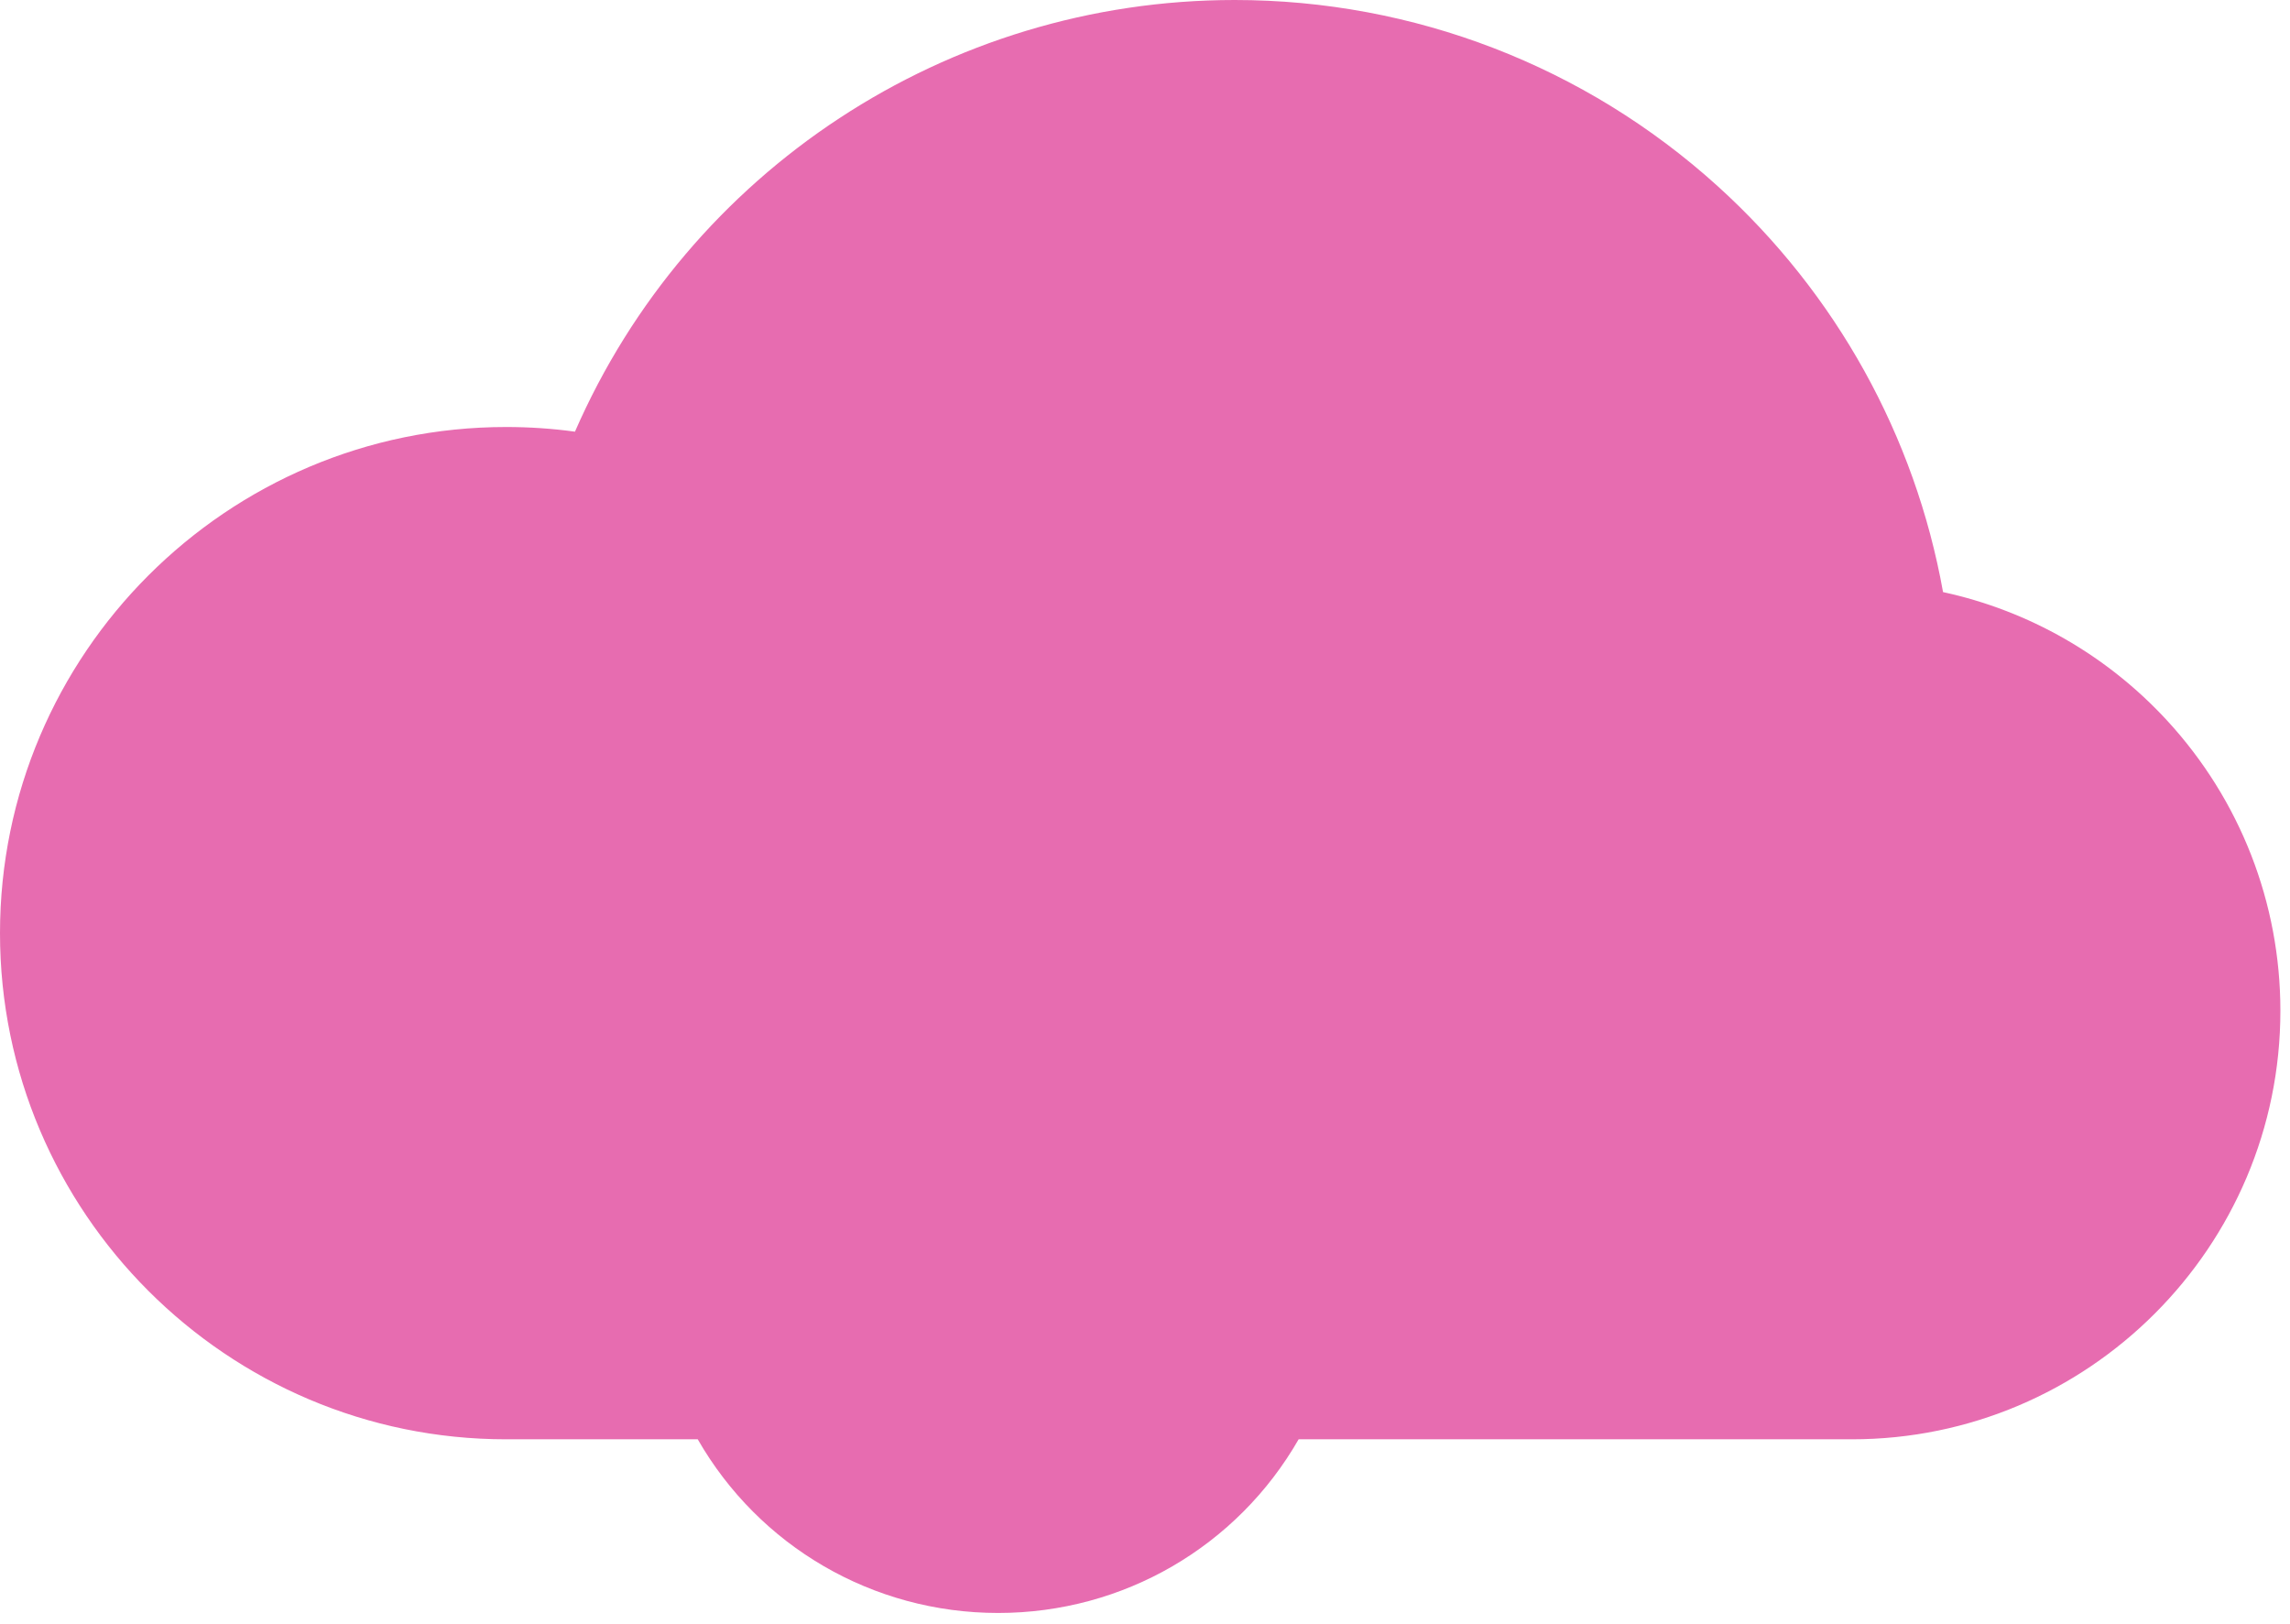
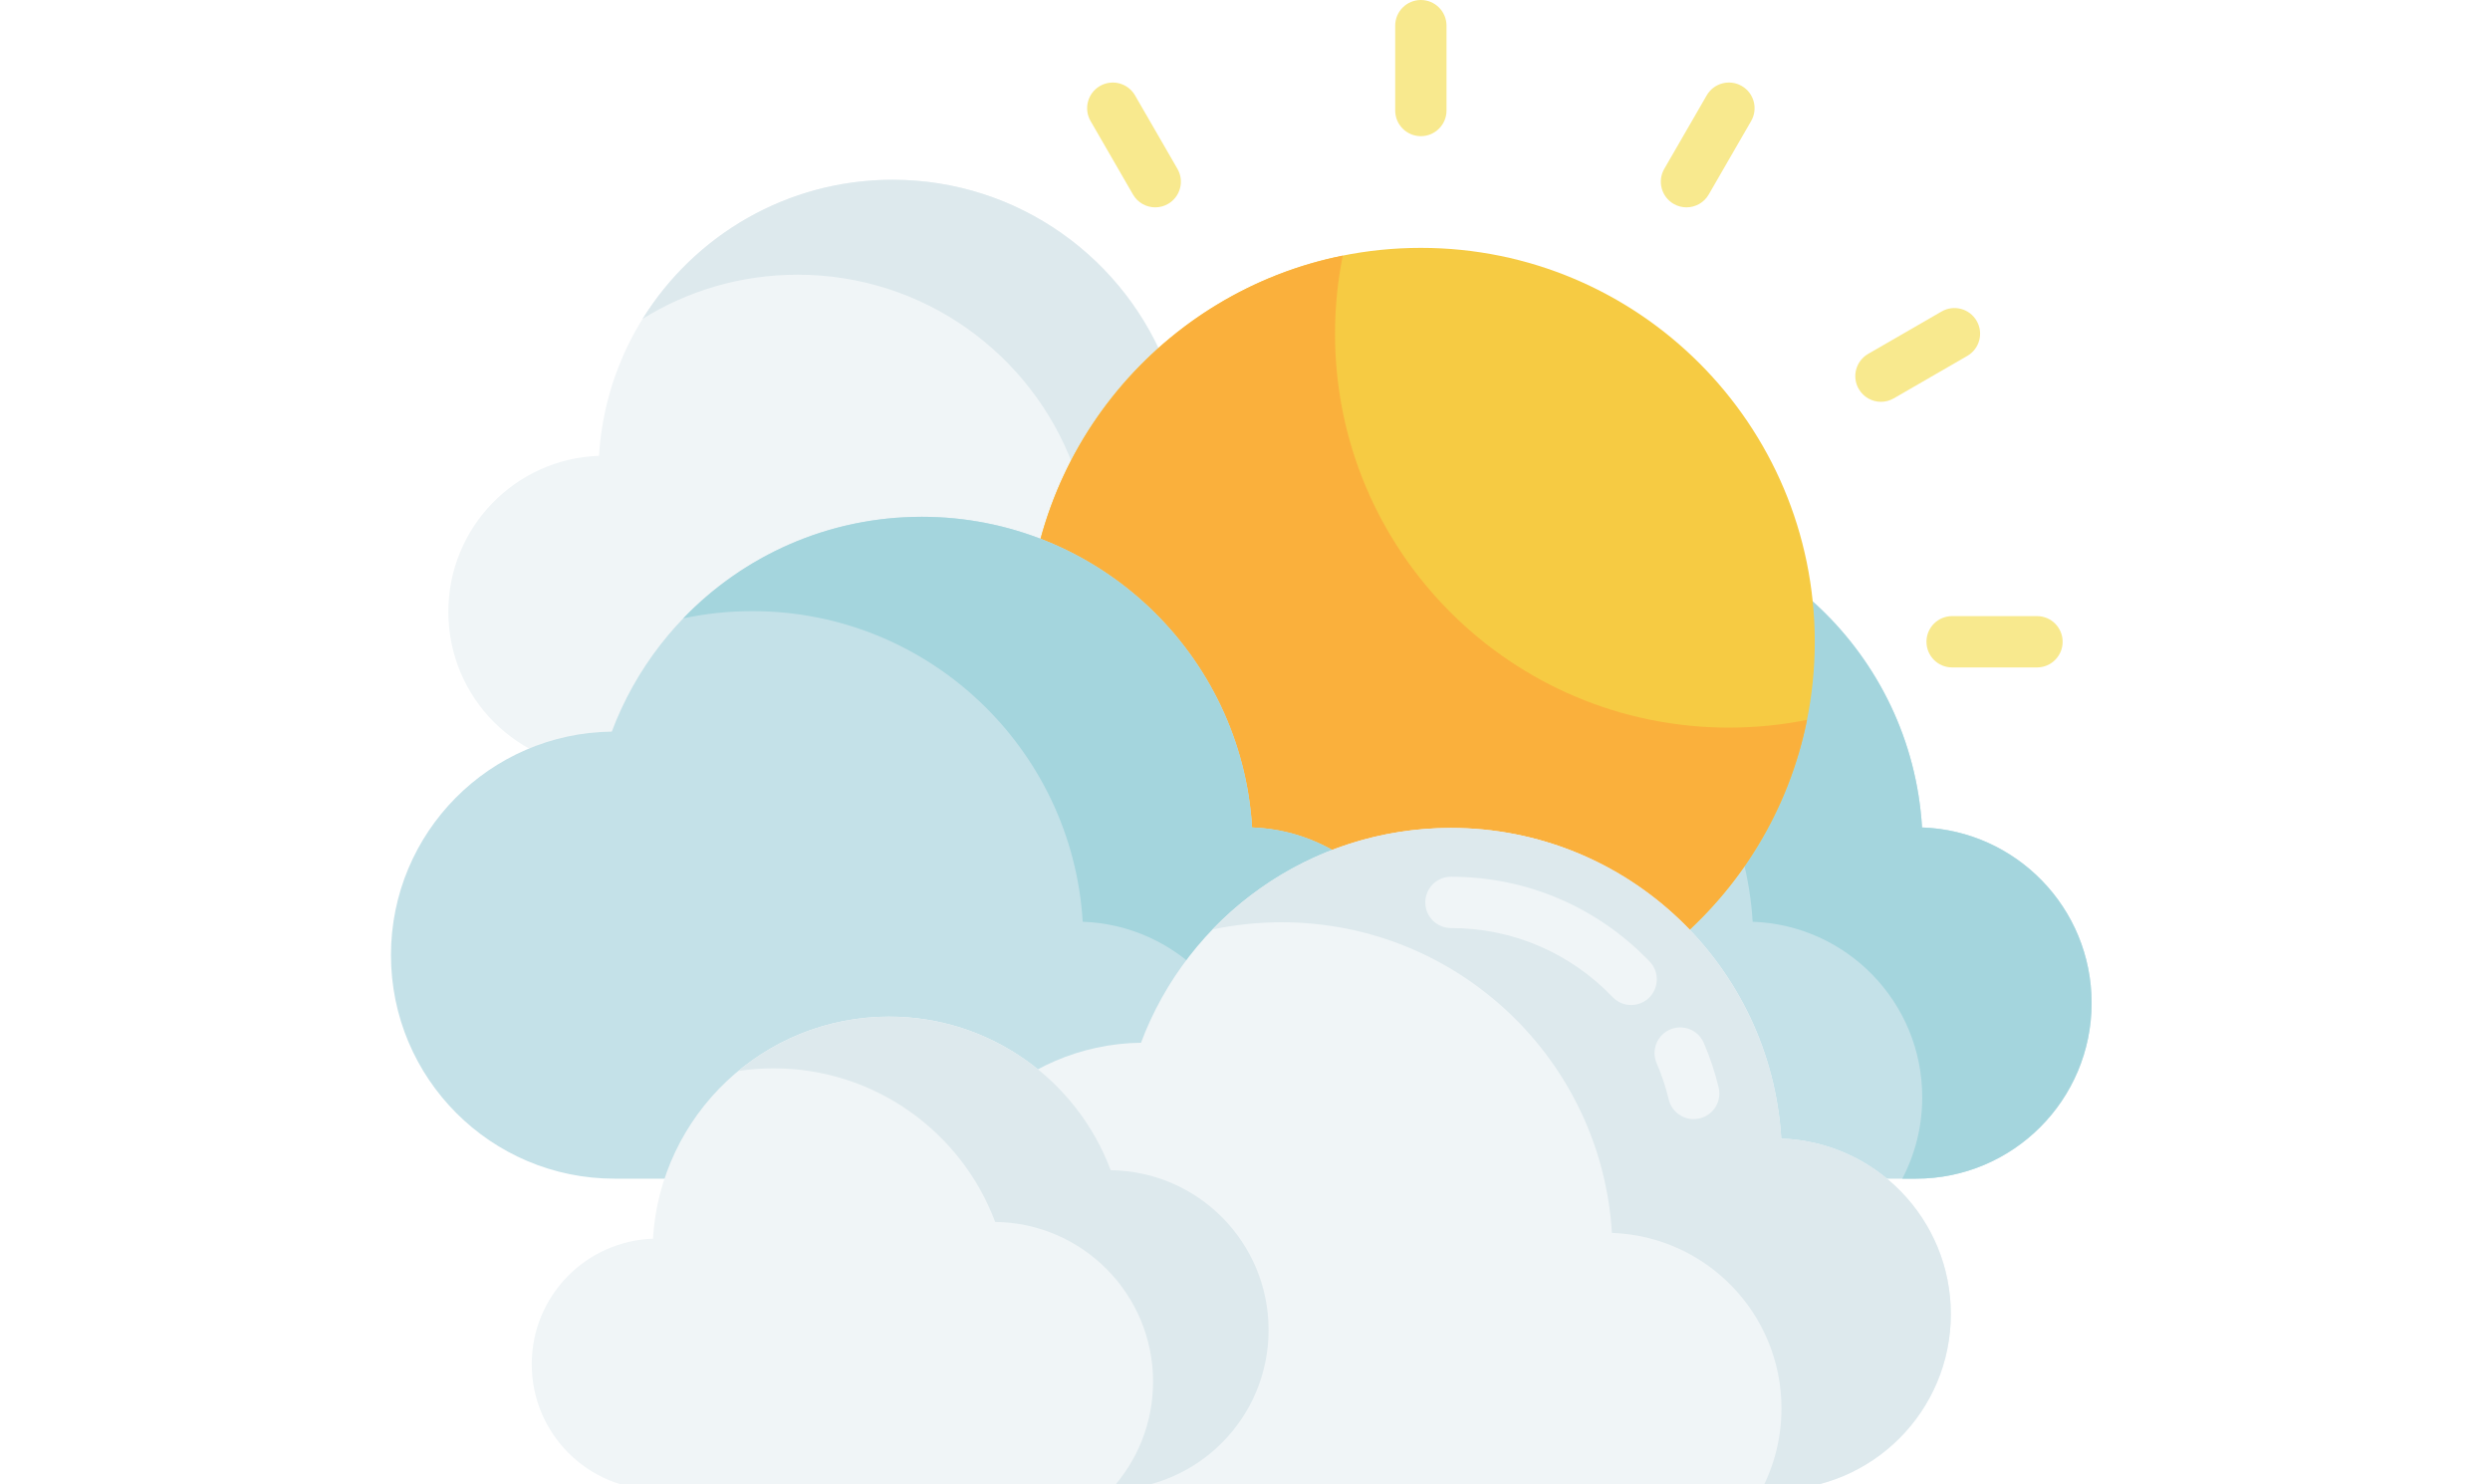
- <svg xmlns="http://www.w3.org/2000/svg" width="100%" height="100%" viewBox="0 0 55 39" version="1.1" xml:space="preserve" style="fill-rule:evenodd;clip-rule:evenodd;stroke-linejoin:round;stroke-miterlimit:1.414;">
-   <rect id="Artboard1" x="0" y="0" width="54.769" height="38.741" style="fill:none;" />
-   <clipPath id="_clip1">
-     <rect id="Artboard11" x="0" y="0" width="54.769" height="38.741" />
-   </clipPath>
-   <g clip-path="url(#_clip1)">
-     <path d="M52.05,17.308c-1.447,-1.571 -3.325,-2.641 -5.383,-3.087c-0.671,-3.744 -2.564,-7.17 -5.413,-9.75c-3.183,-2.883 -7.303,-4.471 -11.6,-4.471c-6.916,0 -13.117,4.113 -15.845,10.368c-0.546,-0.075 -1.099,-0.112 -1.653,-0.112c-6.703,0 -12.156,5.454 -12.156,12.157c0,6.703 5.453,12.157 12.156,12.157l4.602,0c1.471,2.565 4.198,4.171 7.216,4.171c3.018,0 5.745,-1.606 7.216,-4.171l13.287,0c5.675,0 10.292,-4.618 10.292,-10.293c0,-2.59 -0.966,-5.065 -2.719,-6.969Z" style="fill:#e76cb0;fill-rule:nonzero;" />
+ <svg xmlns="http://www.w3.org/2000/svg" width="100%" height="100%" viewBox="0 0 198 118" version="1.1" xml:space="preserve" style="fill-rule:evenodd;clip-rule:evenodd;stroke-linejoin:round;stroke-miterlimit:1.414;">
+   <g transform="matrix(1,0,0,1,-829.728,-497)">
+     <g>
+       <g transform="matrix(0.264125,0,0,0.264125,860.817,488.548)">
+         <path d="M62.641,169.23C65.445,122.859 103.934,86.117 151.012,86.117C188.977,86.117 221.359,110.02 233.941,143.594C266.637,143.988 293.023,170.598 293.023,203.387C293.023,236.422 266.242,263.203 233.207,263.203L64.281,263.203C38.32,263.203 17.273,242.156 17.273,216.195C17.273,190.785 37.441,170.098 62.641,169.23Z" style="fill:rgb(240,245,247);fill-rule:nonzero;" />
+       </g>
+       <g transform="matrix(0.264125,0,0,0.264125,860.817,488.548)">
+         <path d="M293.023,203.391C293.023,227.289 278.996,247.922 258.73,257.496C262.383,249.758 264.43,241.105 264.43,231.977C264.43,199.188 238.047,172.574 205.352,172.184C192.766,138.605 160.387,114.707 122.418,114.707C105.297,114.707 89.309,119.566 75.762,127.988C91.387,102.852 119.242,86.121 151.012,86.121C188.973,86.121 221.359,110.02 233.938,143.59C266.637,143.988 293.023,170.602 293.023,203.391Z" style="fill:rgb(221,233,237);fill-rule:nonzero;" />
+       </g>
+       <g transform="matrix(0.264125,0,0,0.264125,860.817,488.548)">
+         <path d="M460.949,281.117C457.789,228.938 414.48,187.594 361.504,187.594C318.781,187.594 282.344,214.488 268.184,252.266C231.391,252.711 201.699,282.656 201.699,319.555C201.699,356.73 231.836,386.863 269.008,386.863L459.102,386.863C488.316,386.863 511.996,363.18 511.996,333.969C511.996,305.371 489.305,282.094 460.949,281.117Z" style="fill:rgb(196,225,232);fill-rule:nonzero;" />
+       </g>
+       <g transform="matrix(0.264125,0,0,0.264125,860.817,488.548)">
+         <path d="M512,333.965C512,363.18 488.313,386.867 459.098,386.867L455,386.867C458.836,379.543 461.008,371.207 461.008,362.371C461.008,333.777 438.316,310.496 409.957,309.516C406.801,257.34 363.484,215.992 310.512,215.992C303.367,215.992 296.402,216.742 289.691,218.172C307.813,199.324 333.285,187.594 361.504,187.594C414.48,187.594 457.793,228.934 460.949,281.121C489.309,282.09 512,305.371 512,333.965Z" style="fill:rgb(164,213,221);fill-rule:nonzero;" />
+       </g>
+       <g transform="matrix(0.264125,0,0,0.264125,860.817,488.548)">
+         <path d="M428.652,225.219C428.652,290.715 375.559,343.809 310.063,343.809C244.563,343.809 191.469,290.715 191.469,225.219C191.469,159.719 244.563,106.625 310.063,106.625C375.559,106.625 428.652,159.719 428.652,225.219Z" style="fill:rgb(246,203,67);fill-rule:nonzero;" />
+       </g>
+       <g transform="matrix(0.264125,0,0,0.264125,860.817,488.548)">
+         <path d="M310.066,343.809C244.566,343.809 191.473,290.715 191.473,225.215C191.473,167.77 232.316,119.855 286.555,108.961C285.02,116.563 284.219,124.418 284.219,132.473C284.219,197.973 337.309,251.063 402.809,251.063C410.863,251.063 418.719,250.262 426.32,248.73C415.41,302.965 367.5,343.809 310.066,343.809Z" style="fill:rgb(250,176,60);fill-rule:nonzero;" />
+       </g>
+       <g transform="matrix(0.264125,0,0,0.264125,860.817,488.548)">
+         <path d="M495.551,232.945L470.008,232.945C465.742,232.945 462.281,229.484 462.281,225.219C462.281,220.949 465.742,217.492 470.008,217.492L495.551,217.492C499.82,217.492 503.277,220.949 503.277,225.219C503.277,229.484 499.82,232.945 495.551,232.945Z" style="fill:rgb(248,233,142);fill-rule:nonzero;" />
+       </g>
+       <g transform="matrix(0.264125,0,0,0.264125,860.817,488.548)">
+         <path d="M448.586,152.973C445.918,152.973 443.32,151.586 441.891,149.105C439.754,145.41 441.02,140.684 444.719,138.551L466.84,125.781C470.535,123.648 475.258,124.91 477.391,128.609C479.527,132.305 478.262,137.027 474.563,139.16L452.441,151.934C451.227,152.637 449.898,152.973 448.586,152.973Z" style="fill:rgb(248,233,142);fill-rule:nonzero;" />
+       </g>
+       <g transform="matrix(0.264125,0,0,0.264125,860.817,488.548)">
+         <path d="M390.027,94.426C388.719,94.426 387.391,94.094 386.172,93.391C382.477,91.254 381.211,86.531 383.344,82.836L396.117,60.715C398.25,57.02 402.973,55.75 406.672,57.887C410.367,60.02 411.633,64.746 409.496,68.441L396.727,90.563C395.297,93.039 392.699,94.426 390.027,94.426Z" style="fill:rgb(248,233,142);fill-rule:nonzero;" />
+       </g>
+       <g transform="matrix(0.264125,0,0,0.264125,860.817,488.548)">
+         <path d="M310.063,72.996C305.793,72.996 302.336,69.535 302.336,65.27L302.336,39.727C302.336,35.461 305.793,32 310.063,32C314.328,32 317.785,35.461 317.785,39.727L317.785,65.27C317.789,69.535 314.328,72.996 310.063,72.996Z" style="fill:rgb(248,233,142);fill-rule:nonzero;" />
+       </g>
+       <g transform="matrix(0.264125,0,0,0.264125,860.817,488.548)">
+         <path d="M230.094,94.426C227.426,94.426 224.828,93.039 223.398,90.563L210.625,68.441C208.492,64.746 209.758,60.02 213.453,57.887C217.148,55.754 221.875,57.02 224.008,60.715L236.777,82.836C238.914,86.531 237.648,91.258 233.949,93.391C232.734,94.094 231.406,94.426 230.094,94.426Z" style="fill:rgb(248,233,142);fill-rule:nonzero;" />
+       </g>
+       <g transform="matrix(0.264125,0,0,0.264125,860.817,488.548)">
+         <path d="M259.25,281.117C256.09,228.938 212.781,187.594 159.805,187.594C117.082,187.594 80.645,214.488 66.484,252.266C29.691,252.711 0,282.656 0,319.555C0,356.727 30.137,386.863 67.309,386.863L257.402,386.863C286.617,386.863 310.301,363.18 310.301,333.965C310.297,305.371 287.605,282.094 259.25,281.117Z" style="fill:rgb(196,225,232);fill-rule:nonzero;" />
+       </g>
+       <g transform="matrix(0.264125,0,0,0.264125,860.817,488.548)">
+         <path d="M310.301,333.965C310.301,363.18 286.613,386.867 257.398,386.867L253.301,386.867C257.137,379.543 259.309,371.207 259.309,362.371C259.309,333.777 236.617,310.496 208.258,309.516C205.102,257.34 161.785,215.992 108.812,215.992C101.668,215.992 94.703,216.742 87.992,218.172C106.113,199.324 131.586,187.594 159.805,187.594C212.781,187.594 256.094,228.934 259.254,281.121C287.609,282.09 310.301,305.371 310.301,333.965Z" style="fill:rgb(164,213,221);fill-rule:nonzero;" />
+       </g>
+       <g transform="matrix(0.264125,0,0,0.264125,860.817,488.548)">
+         <path d="M418.566,374.793C415.41,322.613 372.098,281.27 319.125,281.27C276.398,281.27 239.961,308.164 225.801,345.941C189.012,346.387 159.32,376.336 159.32,413.23C159.32,450.406 189.453,480.539 226.629,480.539L416.723,480.539C445.934,480.539 469.617,456.855 469.617,427.645C469.617,399.047 446.926,375.77 418.566,374.793Z" style="fill:rgb(240,245,247);fill-rule:nonzero;" />
+       </g>
+       <g transform="matrix(0.264125,0,0,0.264125,860.817,488.548)">
+         <path d="M469.621,427.641C469.621,456.855 445.934,480.543 416.719,480.543L412.621,480.543C416.457,473.219 418.629,464.883 418.629,456.047C418.629,427.453 395.938,404.172 367.578,403.191C364.422,351.016 321.105,309.668 268.129,309.668C260.984,309.668 254.02,310.418 247.309,311.848C265.434,293.004 290.906,281.27 319.125,281.27C372.102,281.27 415.414,322.609 418.57,374.797C446.93,375.766 469.621,399.047 469.621,427.641Z" style="fill:rgb(221,233,237);fill-rule:nonzero;" />
+       </g>
+       <g transform="matrix(0.264125,0,0,0.264125,860.817,488.548)">
+         <path d="M392.191,368.938C388.703,368.938 385.539,366.555 384.688,363.016C383.793,359.297 382.57,355.629 381.051,352.117C379.355,348.199 381.156,343.652 385.074,341.957C388.992,340.262 393.539,342.066 395.234,345.98C397.105,350.309 398.609,354.824 399.711,359.402C400.711,363.555 398.152,367.723 394.004,368.723C393.398,368.867 392.789,368.938 392.191,368.938Z" style="fill:rgb(240,245,247);fill-rule:nonzero;" />
+       </g>
+       <g transform="matrix(0.264125,0,0,0.264125,860.817,488.548)">
+         <path d="M373.371,334.578C371.34,334.578 369.313,333.781 367.797,332.199C354.93,318.793 337.645,311.41 319.125,311.41C314.859,311.41 311.398,307.953 311.398,303.684C311.398,299.418 314.859,295.961 319.125,295.961C341.891,295.961 363.137,305.031 378.945,321.504C381.898,324.578 381.801,329.473 378.723,332.426C377.223,333.863 375.297,334.578 373.371,334.578Z" style="fill:rgb(240,245,247);fill-rule:nonzero;" />
+       </g>
+       <g transform="matrix(0.264125,0,0,0.264125,860.817,488.548)">
+         <path d="M78.875,404.938C81.133,367.633 112.098,338.078 149.969,338.078C180.516,338.078 206.563,357.305 216.688,384.313C242.992,384.633 264.219,406.039 264.219,432.418C264.219,458.996 242.676,480.539 216.098,480.539L80.195,480.539C59.313,480.539 42.379,463.609 42.379,442.723C42.379,422.281 58.602,405.637 78.875,404.937Z" style="fill:rgb(240,245,247);fill-rule:nonzero;" />
+       </g>
+       <g transform="matrix(0.264125,0,0,0.264125,860.817,488.548)">
+         <path d="M264.219,432.422C264.219,458.77 243.031,480.172 216.762,480.531C224.637,471.957 229.441,460.535 229.441,447.988C229.441,421.613 208.219,400.203 181.906,399.883C171.785,372.879 145.738,353.645 115.188,353.645C111.578,353.645 108.035,353.918 104.566,354.438C116.891,344.219 132.711,338.082 149.969,338.082C180.516,338.082 206.563,357.305 216.684,384.316C242.996,384.637 264.219,406.039 264.219,432.422Z" style="fill:rgb(221,233,237);fill-rule:nonzero;" />
+       </g>
+     </g>
  </g>
</svg>
